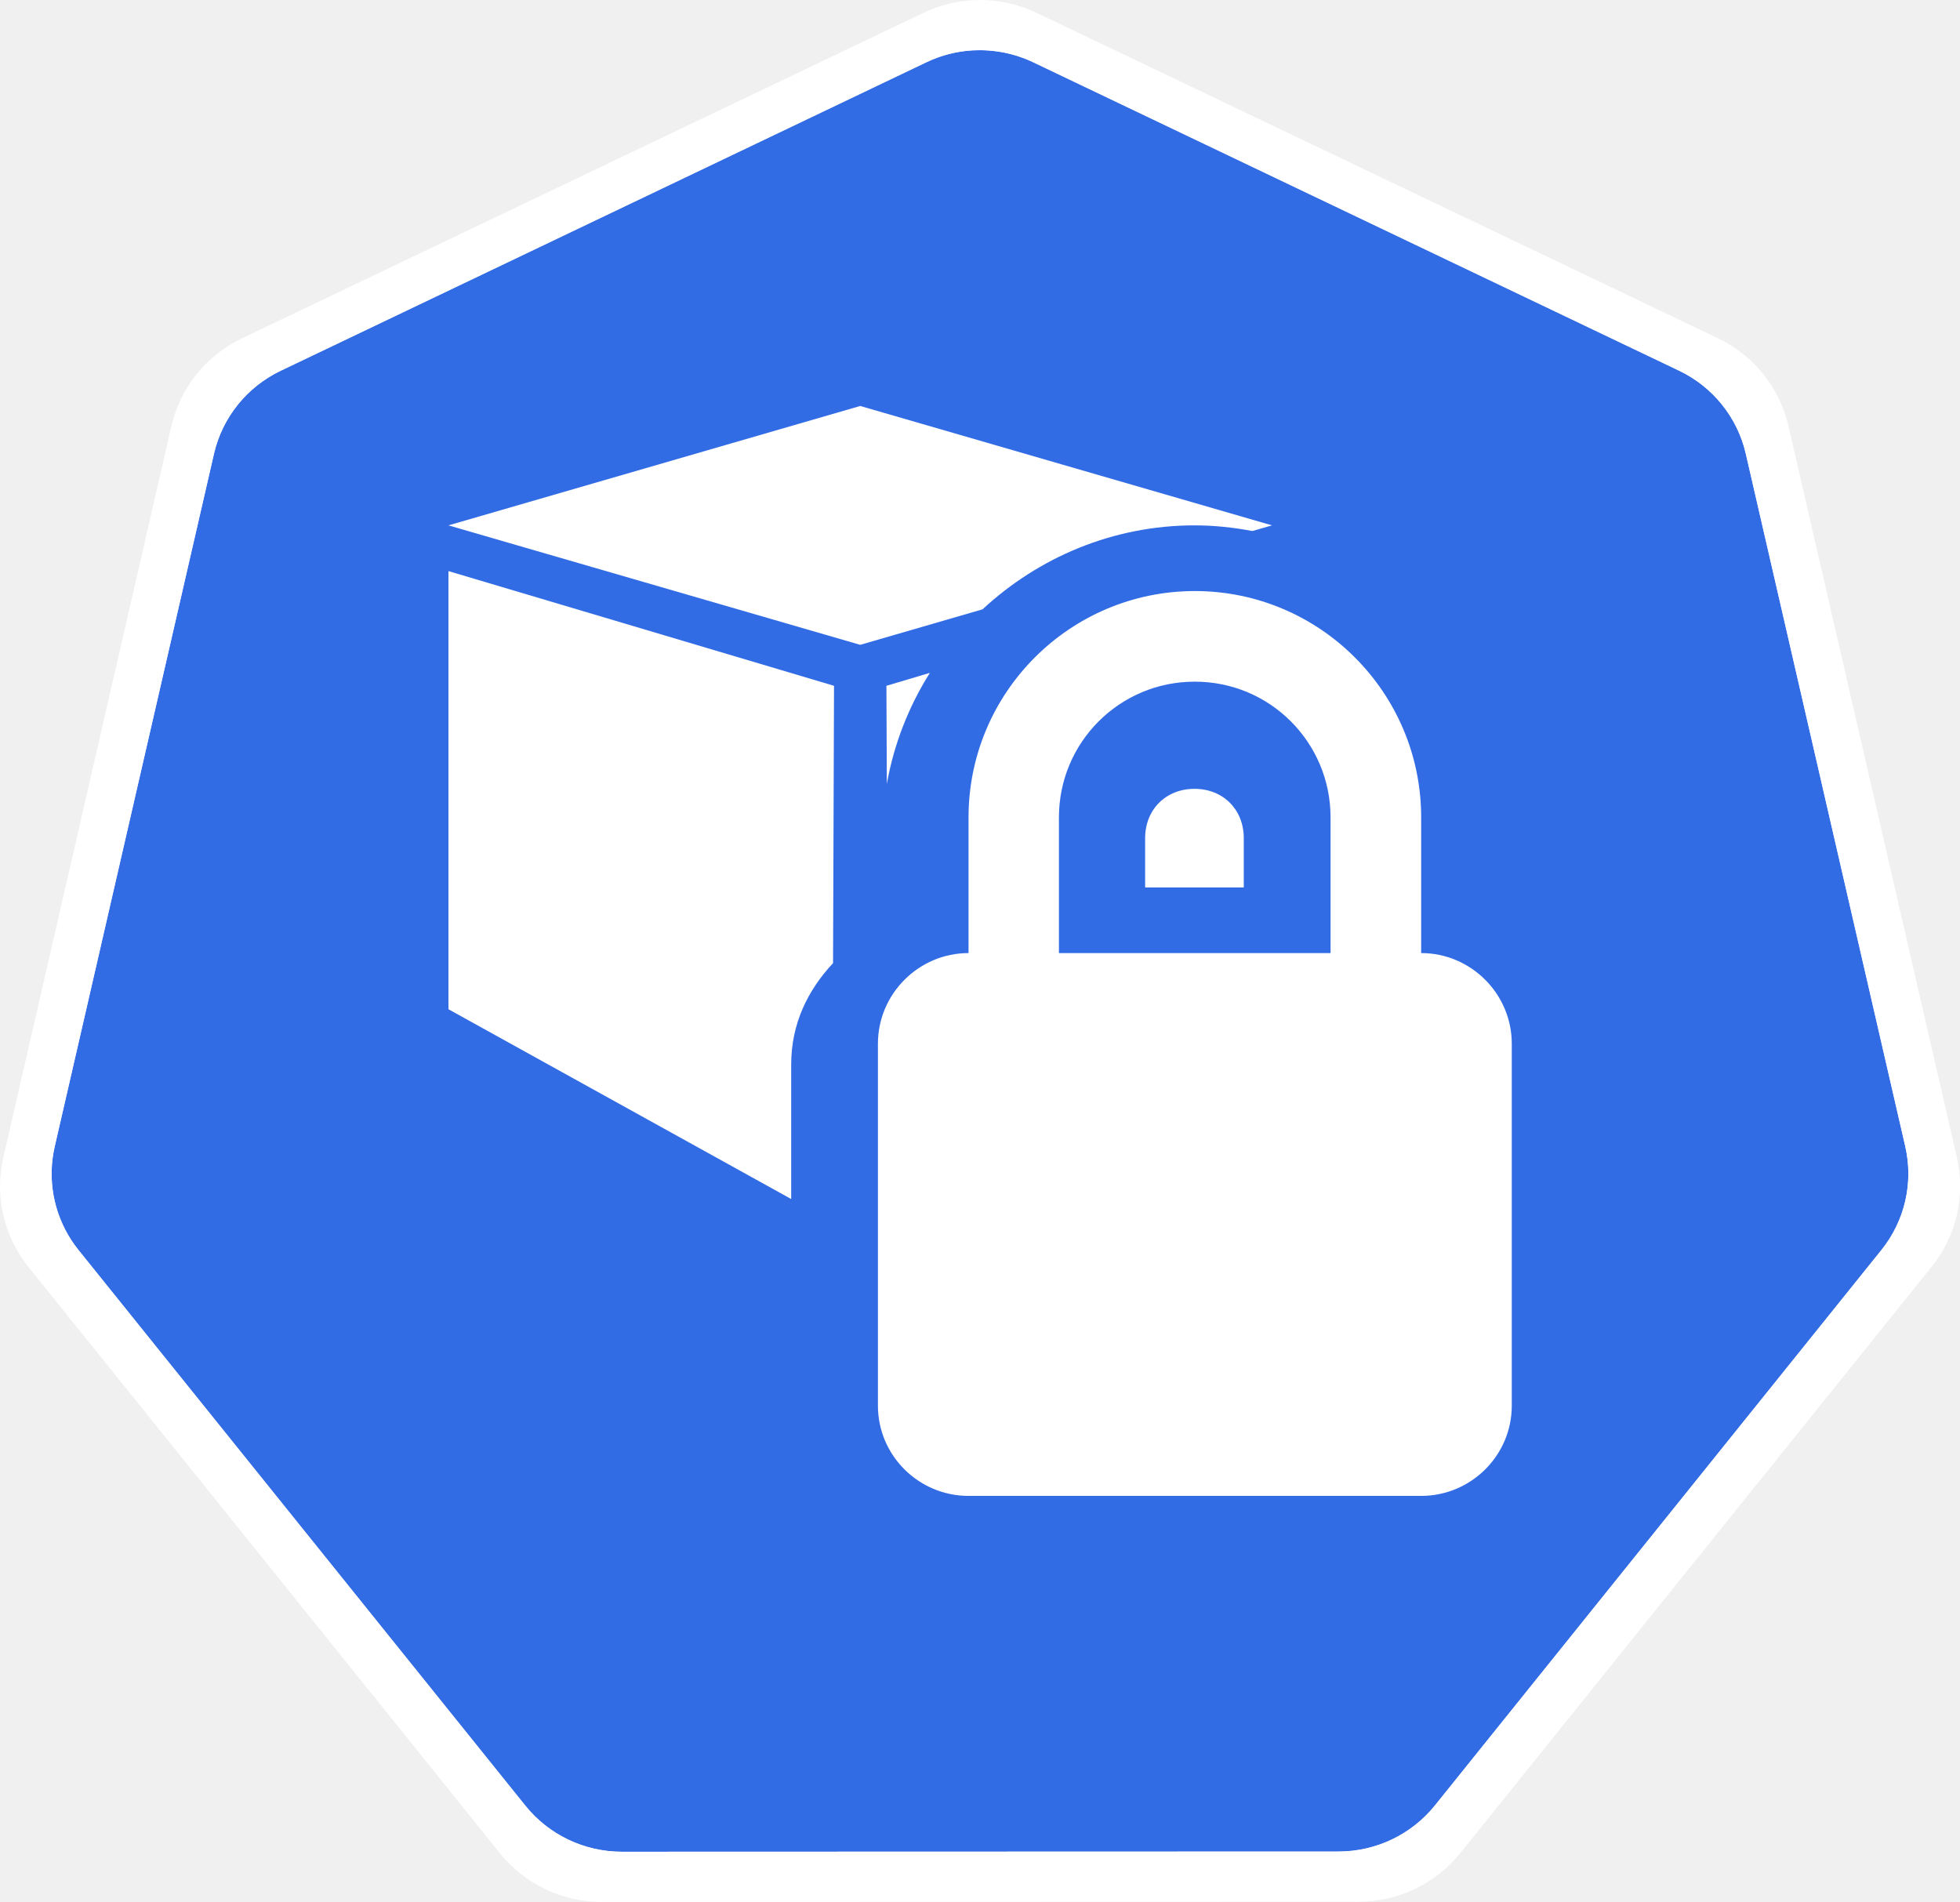
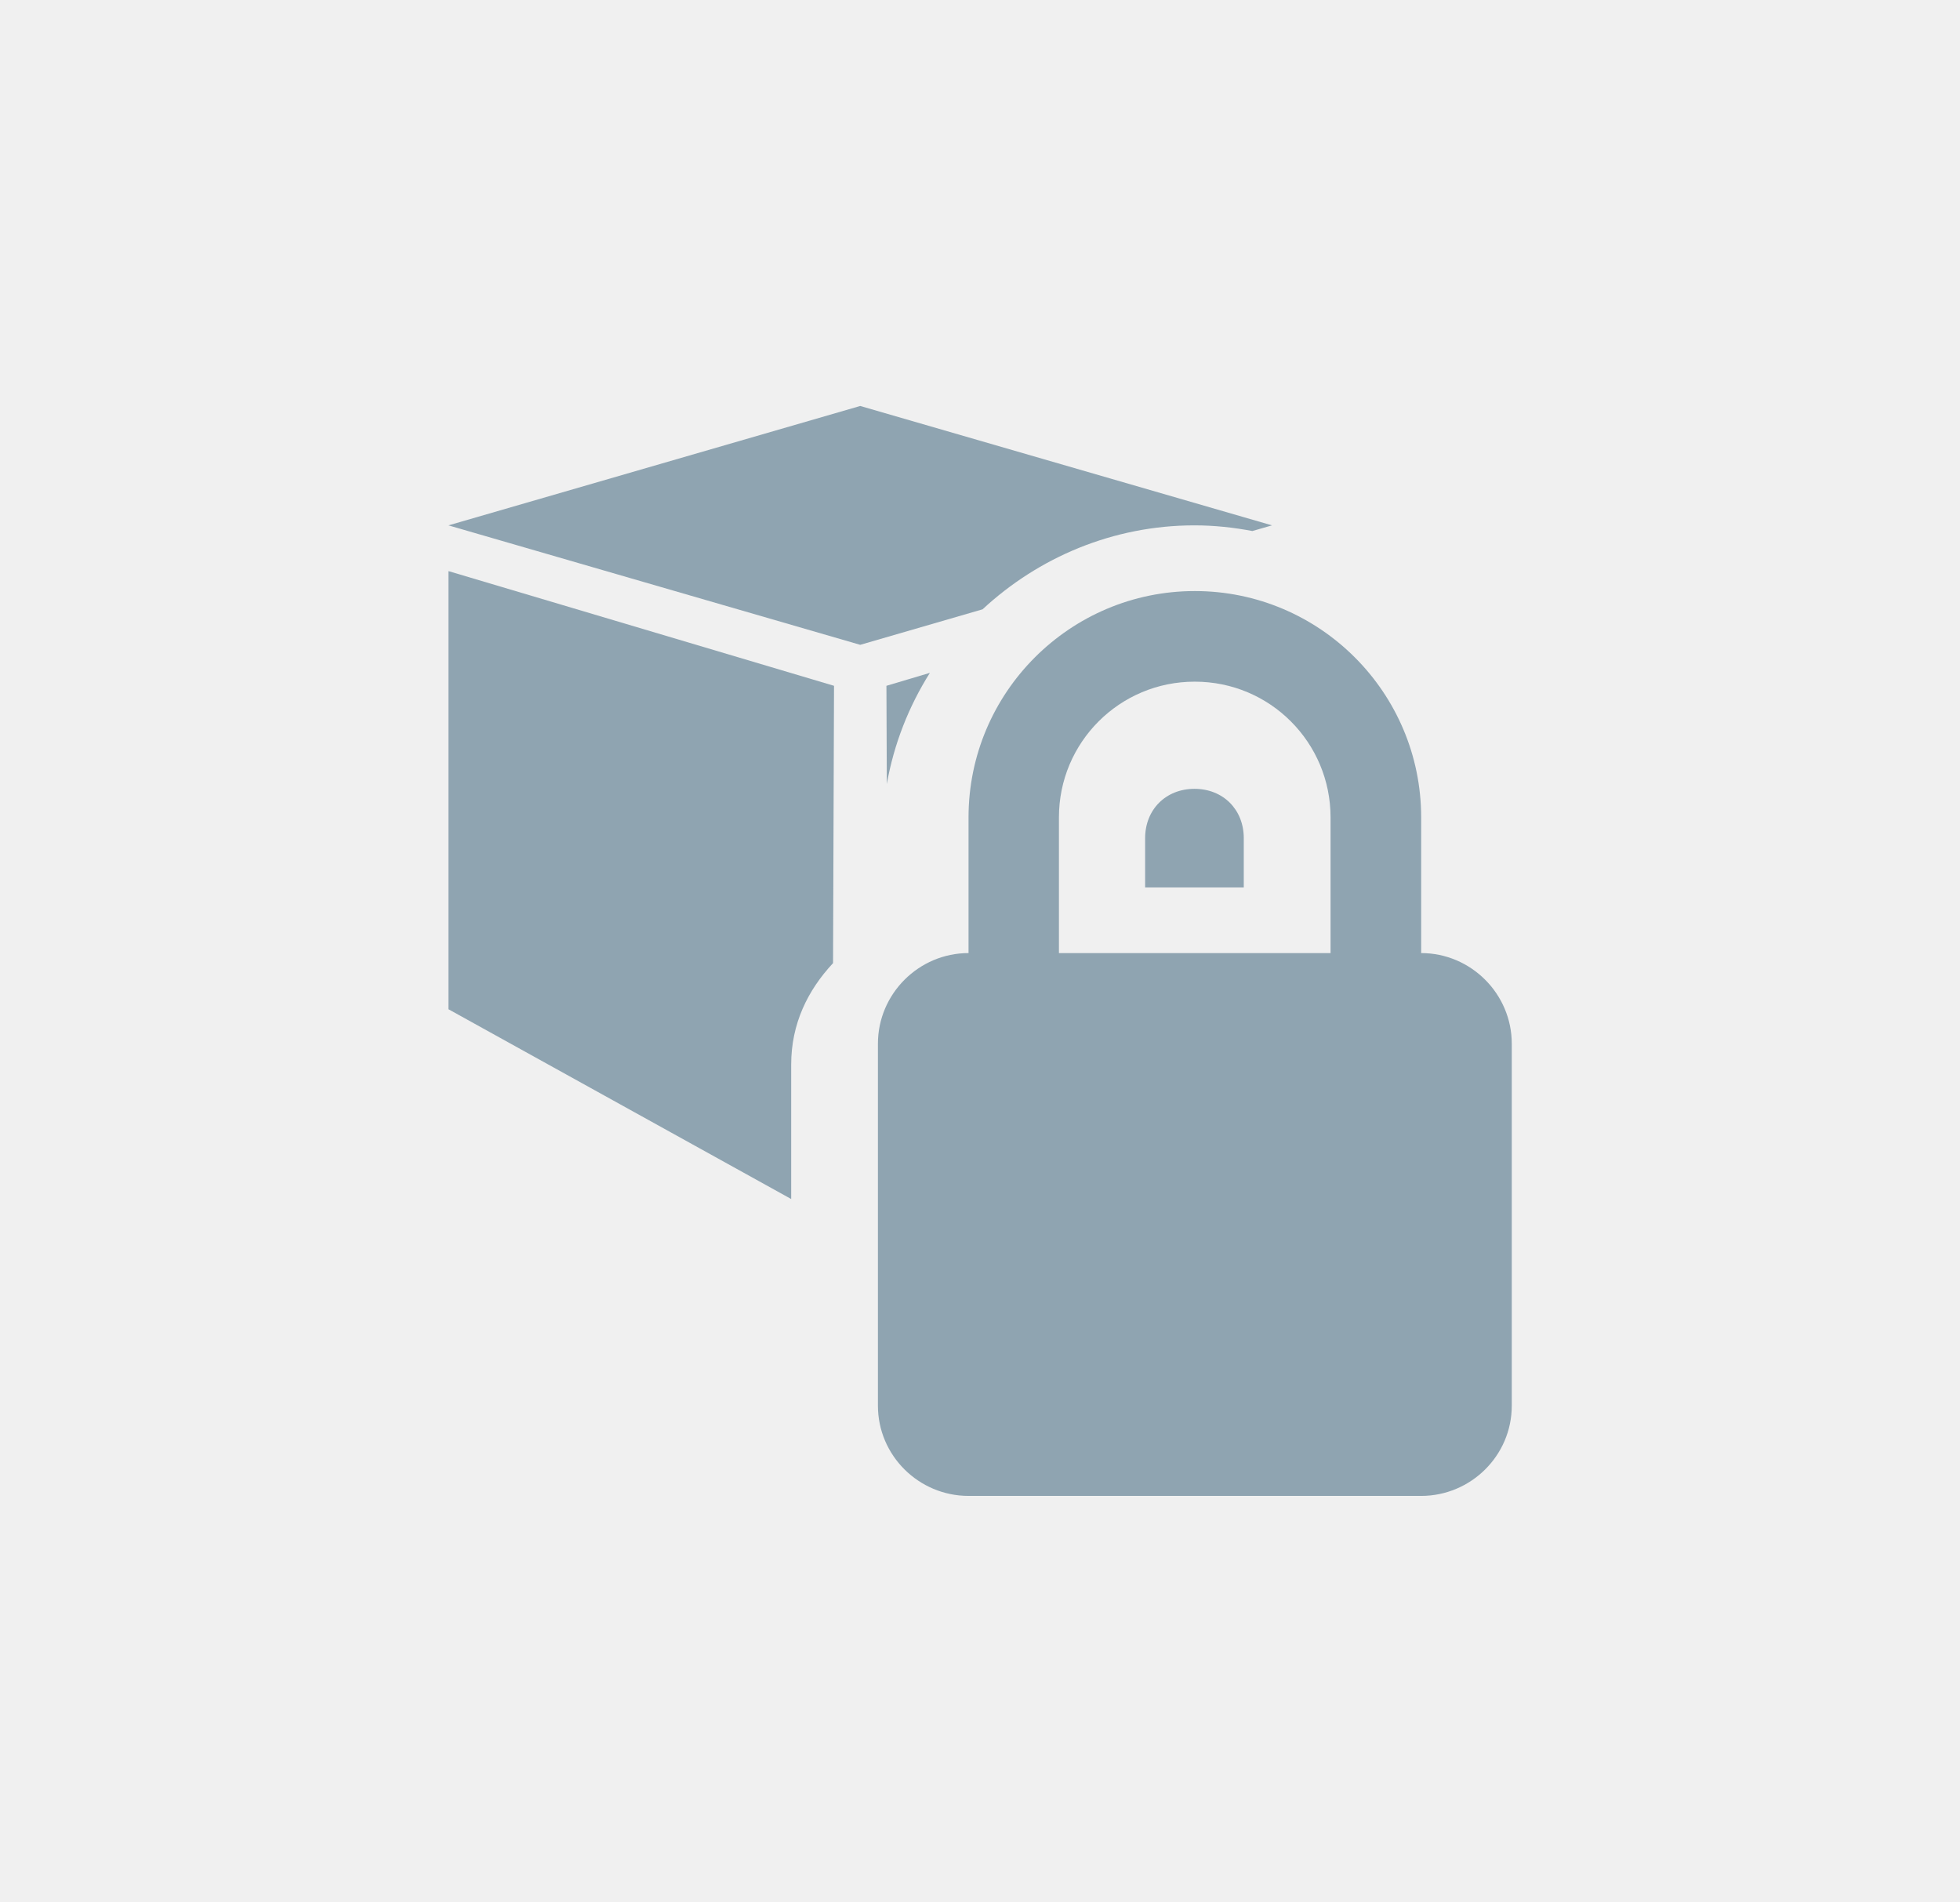
<svg xmlns="http://www.w3.org/2000/svg" width="18.035mm" height="17.5mm" viewBox="0 0 18.035 17.5" version="1.1" id="svg13826">
  <defs id="defs13820" />
  <g id="layer1" transform="translate(-0.9926264,-1.174181)">
-     <g id="g70" transform="matrix(1.014889,0,0,1.014889,16.90215,-2.698726)">
-       <path id="path3055" d="m -6.849,4.272 a 1.119,1.11 0 0 0 -0.429,0.109 l -5.852,2.796 a 1.119,1.11 0 0 0 -0.606,0.753 l -1.444,6.281 a 1.119,1.11 0 0 0 0.152,0.851 1.119,1.11 0 0 0 0.064,0.088 l 4.051,5.037 a 1.119,1.11 0 0 0 0.875,0.418 l 6.496,-0.002 a 1.119,1.11 0 0 0 0.875,-0.417 L 1.382,15.149 A 1.119,1.11 0 0 0 1.598,14.21 L 0.152,7.929 A 1.119,1.11 0 0 0 -0.453,7.176 L -6.307,4.381 A 1.119,1.11 0 0 0 -6.849,4.272 Z" style="fill:#326ce5;fill-opacity:1;stroke:none;stroke-width:0;stroke-miterlimit:4;stroke-dasharray:none;stroke-opacity:1" />
-       <path id="path3054-2-9" d="M -6.852,3.818 A 1.181,1.172 0 0 0 -7.304,3.933 l -6.179,2.951 a 1.181,1.172 0 0 0 -0.639,0.795 l -1.524,6.631 a 1.181,1.172 0 0 0 0.16,0.899 1.181,1.172 0 0 0 0.067,0.093 l 4.276,5.317 a 1.181,1.172 0 0 0 0.924,0.441 l 6.858,-0.002 a 1.181,1.172 0 0 0 0.924,-0.44 l 4.275,-5.318 a 1.181,1.172 0 0 0 0.228,-0.991 L 0.539,7.678 A 1.181,1.172 0 0 0 -0.1,6.883 L -6.279,3.932 A 1.181,1.172 0 0 0 -6.852,3.818 Z m 0.003,0.455 a 1.119,1.11 0 0 1 0.543,0.109 l 5.853,2.795 A 1.119,1.11 0 0 1 0.152,7.929 L 1.598,14.21 a 1.119,1.11 0 0 1 -0.216,0.939 l -4.049,5.037 a 1.119,1.11 0 0 1 -0.875,0.417 l -6.496,0.002 a 1.119,1.11 0 0 1 -0.875,-0.418 l -4.051,-5.037 a 1.119,1.11 0 0 1 -0.064,-0.088 1.119,1.11 0 0 1 -0.152,-0.851 l 1.444,-6.281 a 1.119,1.11 0 0 1 0.606,-0.753 l 5.852,-2.796 a 1.119,1.11 0 0 1 0.429,-0.109 z" style="color:#000000;font-style:normal;font-variant:normal;font-weight:normal;font-stretch:normal;font-size:medium;line-height:normal;font-family:Sans;-inkscape-font-specification:Sans;text-indent:0;text-align:start;text-decoration:none;text-decoration-line:none;letter-spacing:normal;word-spacing:normal;text-transform:none;writing-mode:lr-tb;direction:ltr;baseline-shift:baseline;text-anchor:start;display:inline;overflow:visible;visibility:visible;fill:#ffffff;fill-opacity:1;fill-rule:nonzero;stroke:none;stroke-width:0;stroke-miterlimit:4;stroke-dasharray:none;marker:none;enable-background:accumulate" />
-     </g>
    <g id="g1901" transform="matrix(1.34805,0,0,1.34805,461.3911,77.03907)">
-       <path id="path1848" transform="scale(0.2645833,0.2645833)" d="m -1268.627,-202.229 -10.623,3.08 10.623,3.082 3.156,-0.916 c 1.442,-1.338 3.363,-2.166 5.467,-2.166 0.511,0 1.009,0.054 1.494,0.146 l 0.506,-0.146 z" style="fill:#ffffff;fill-rule:evenodd;stroke:none;stroke-width:0.776;stroke-linecap:square;stroke-miterlimit:10" />
-       <path id="path1850" transform="scale(0.2645833,0.2645833)" d="m -1279.25,-197.969 0,11.303 8.842,4.896 0,-3.471 c 0,-1.051 0.428,-1.916 1.08,-2.615 l 0.025,-7.154 z" style="fill:#ffffff;fill-rule:evenodd;stroke:none;stroke-width:0.776;stroke-linecap:square;stroke-miterlimit:10" />
-       <path id="path1852" transform="scale(0.2645833,0.2645833)" d="m -1266.83,-195.344 -1.121,0.334 0.01,2.533 c 0.184,-1.036 0.568,-2.005 1.111,-2.867 z m 6.826,2.992 c -0.739,0 -1.273,0.535 -1.273,1.273 l 0,1.271 2.545,0 0,-1.271 c 0,-0.739 -0.533,-1.273 -1.272,-1.273 z" style="fill:#ffffff;fill-rule:evenodd;stroke:none;stroke-width:0.776;stroke-linecap:square;stroke-miterlimit:10" />
-       <path transform="matrix(1.425071,0,0,1.425071,135.8027,18.60144)" d="m -329.23,-49.713 c -0.598,0 -1.084,0.486 -1.084,1.084 l 0,0.65 c -0.238,0 -0.434,0.195 -0.434,0.434 l 0,1.734 c 0,0.238 0.195,0.432 0.434,0.432 l 2.168,0 c 0.238,0 0.434,-0.193 0.434,-0.432 l 0,-1.734 c 0,-0.238 -0.195,-0.434 -0.434,-0.434 l 0,-0.65 c 0,-0.598 -0.486,-1.084 -1.084,-1.084 z m 0,0.434 c 0.36,0 0.65,0.291 0.65,0.65 l 0,0.65 -1.301,0 0,-0.65 c 0,-0.36 0.291,-0.65 0.65,-0.65 z" id="path7594-3" style="fill:#ffffff;fill-opacity:1;stroke-width:0.419" />
+       <path id="path1848" transform="scale(0.2645833,0.2645833)" d="m -1268.627,-202.229 -10.623,3.08 10.623,3.082 3.156,-0.916 c 1.442,-1.338 3.363,-2.166 5.467,-2.166 0.511,0 1.009,0.054 1.494,0.146 l 0.506,-0.146 z" style="fill:#8FA4B1;fill-rule:evenodd;stroke:none;stroke-width:0.776;stroke-linecap:square;stroke-miterlimit:10" />
+       <path id="path1850" transform="scale(0.2645833,0.2645833)" d="m -1279.25,-197.969 0,11.303 8.842,4.896 0,-3.471 c 0,-1.051 0.428,-1.916 1.08,-2.615 l 0.025,-7.154 z" style="fill:#8FA4B1;fill-rule:evenodd;stroke:none;stroke-width:0.776;stroke-linecap:square;stroke-miterlimit:10" />
+       <path id="path1852" transform="scale(0.2645833,0.2645833)" d="m -1266.83,-195.344 -1.121,0.334 0.01,2.533 c 0.184,-1.036 0.568,-2.005 1.111,-2.867 z m 6.826,2.992 c -0.739,0 -1.273,0.535 -1.273,1.273 l 0,1.271 2.545,0 0,-1.271 c 0,-0.739 -0.533,-1.273 -1.272,-1.273 z" style="fill:#8FA4B1;fill-rule:evenodd;stroke:none;stroke-width:0.776;stroke-linecap:square;stroke-miterlimit:10" />
+       <path transform="matrix(1.425071,0,0,1.425071,135.8027,18.60144)" d="m -329.23,-49.713 c -0.598,0 -1.084,0.486 -1.084,1.084 l 0,0.65 c -0.238,0 -0.434,0.195 -0.434,0.434 l 0,1.734 c 0,0.238 0.195,0.432 0.434,0.432 l 2.168,0 c 0.238,0 0.434,-0.193 0.434,-0.432 l 0,-1.734 c 0,-0.238 -0.195,-0.434 -0.434,-0.434 l 0,-0.65 c 0,-0.598 -0.486,-1.084 -1.084,-1.084 z m 0,0.434 c 0.36,0 0.65,0.291 0.65,0.65 l 0,0.65 -1.301,0 0,-0.65 c 0,-0.36 0.291,-0.65 0.65,-0.65 z" id="path7594-3" style="fill:#8FA4B1;fill-opacity:1;stroke-width:0.419" />
    </g>
  </g>
</svg>
